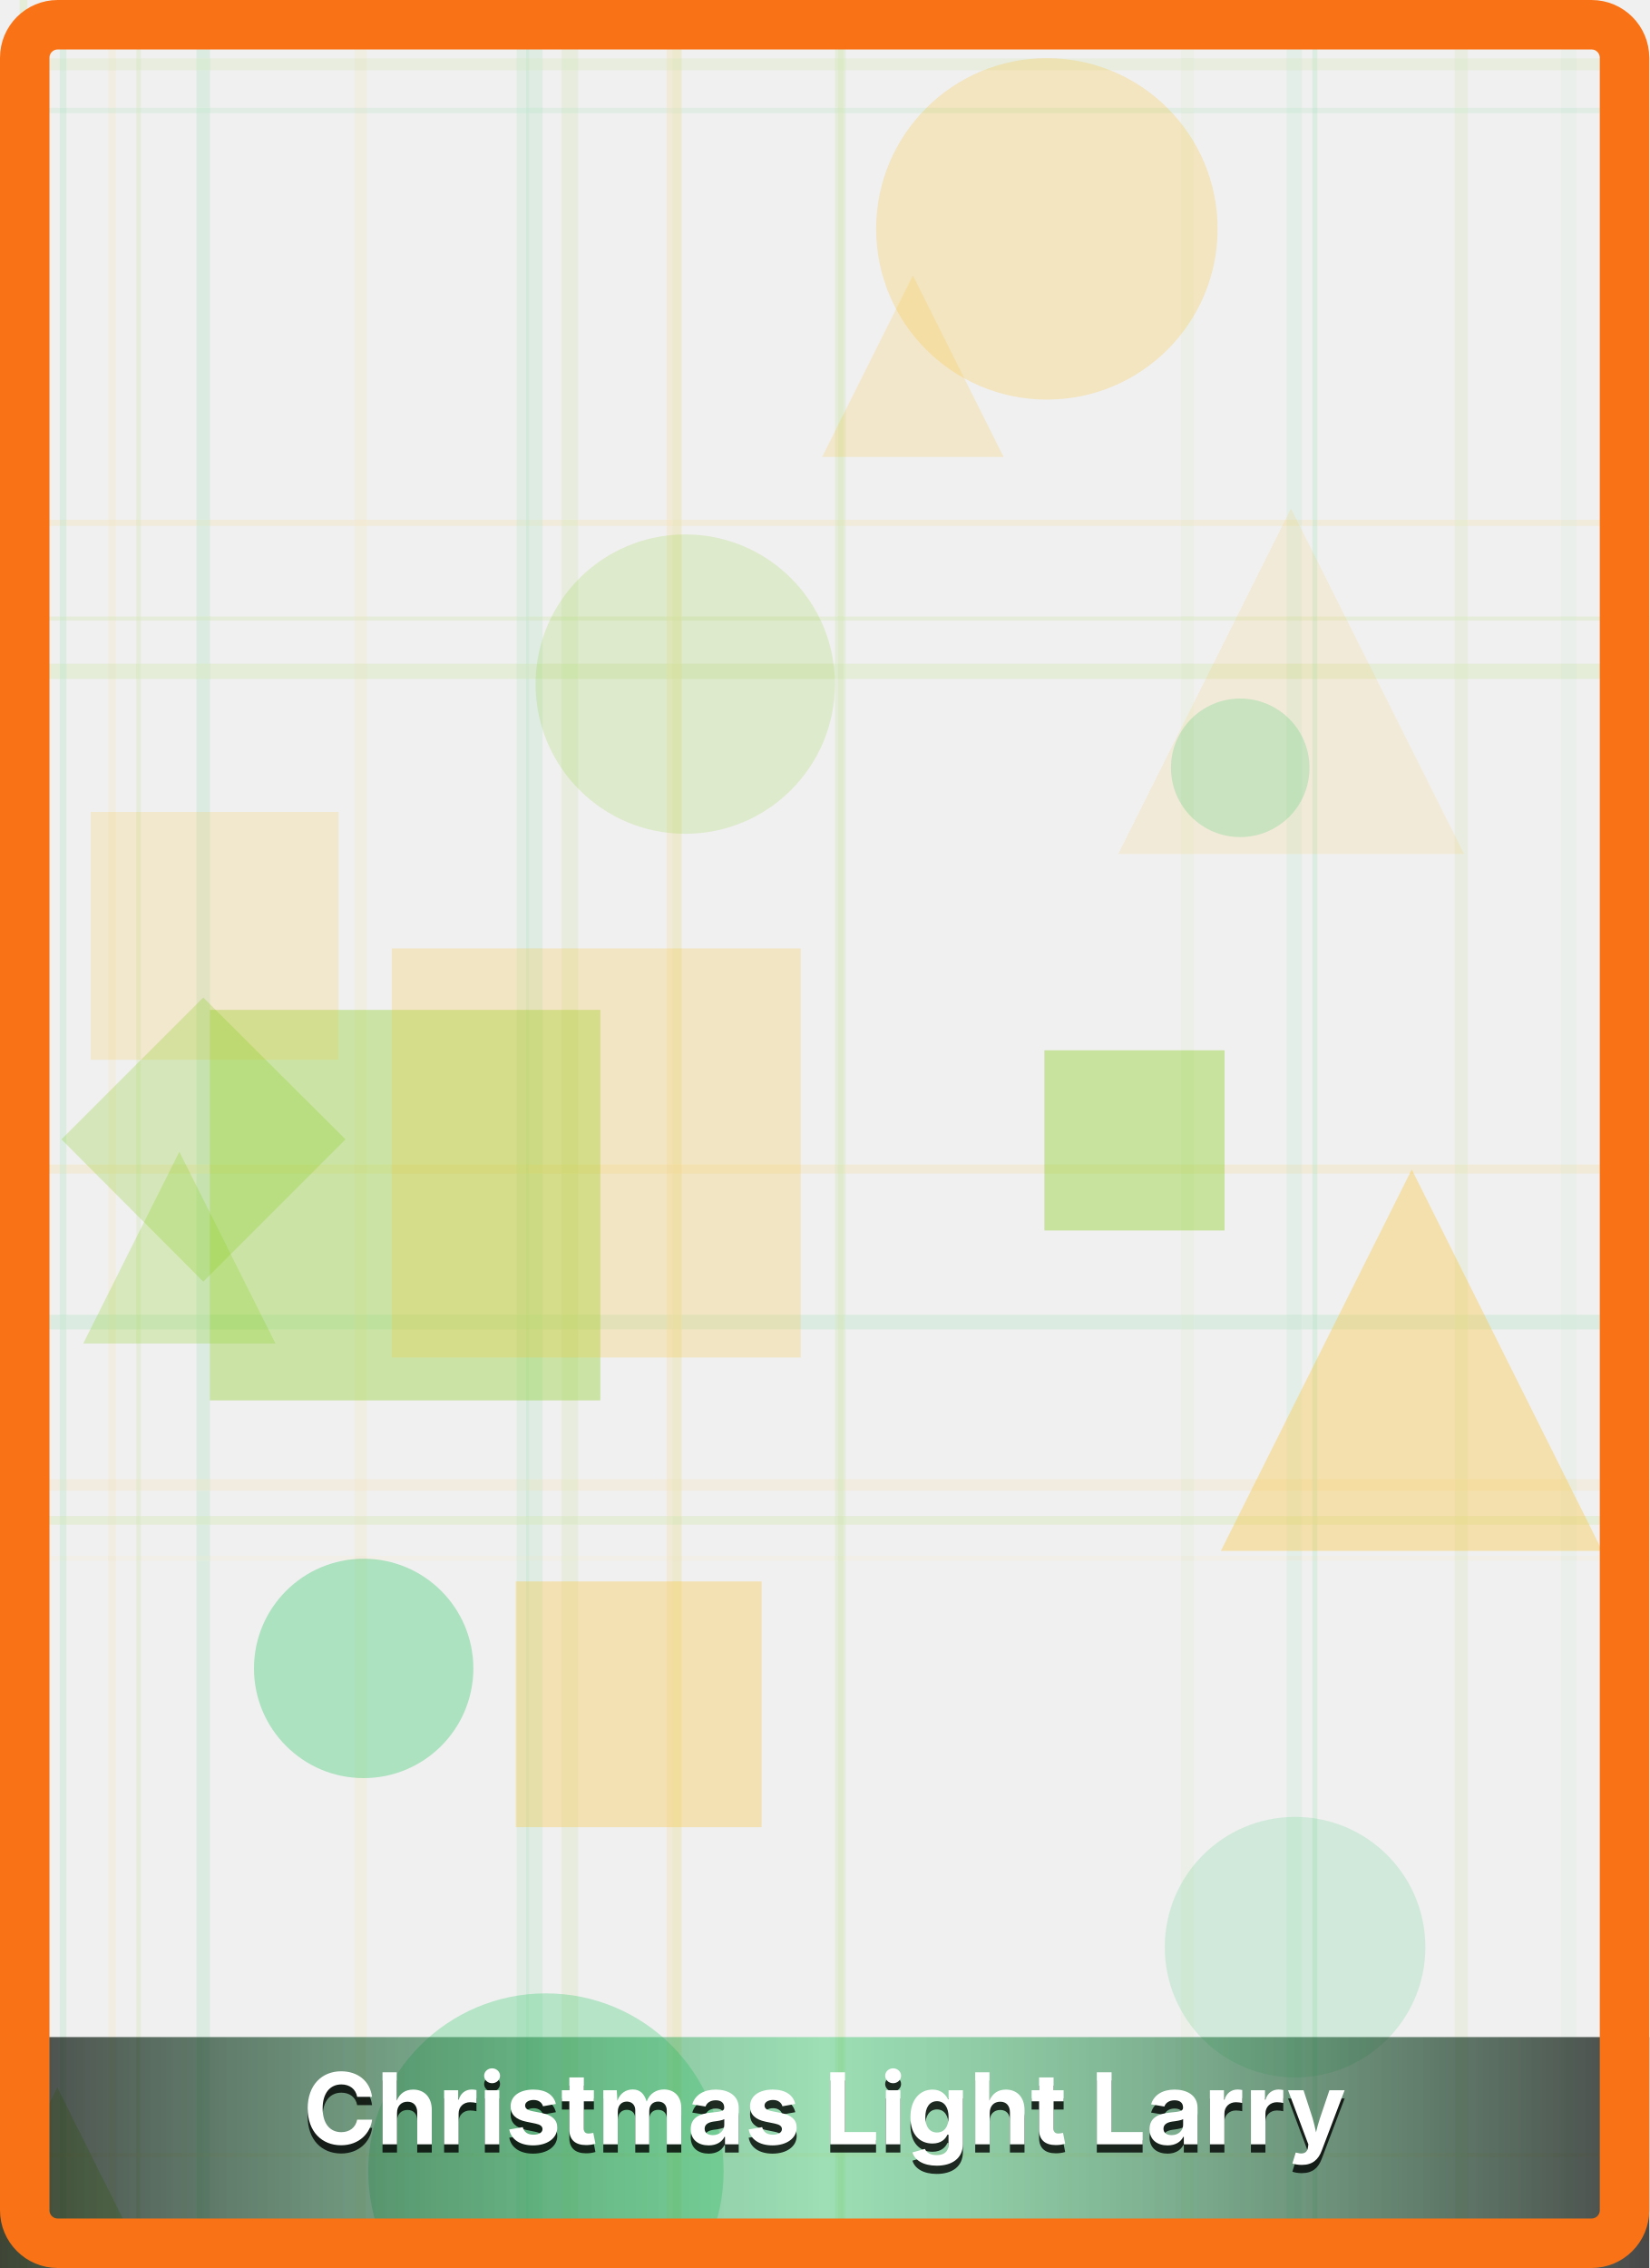
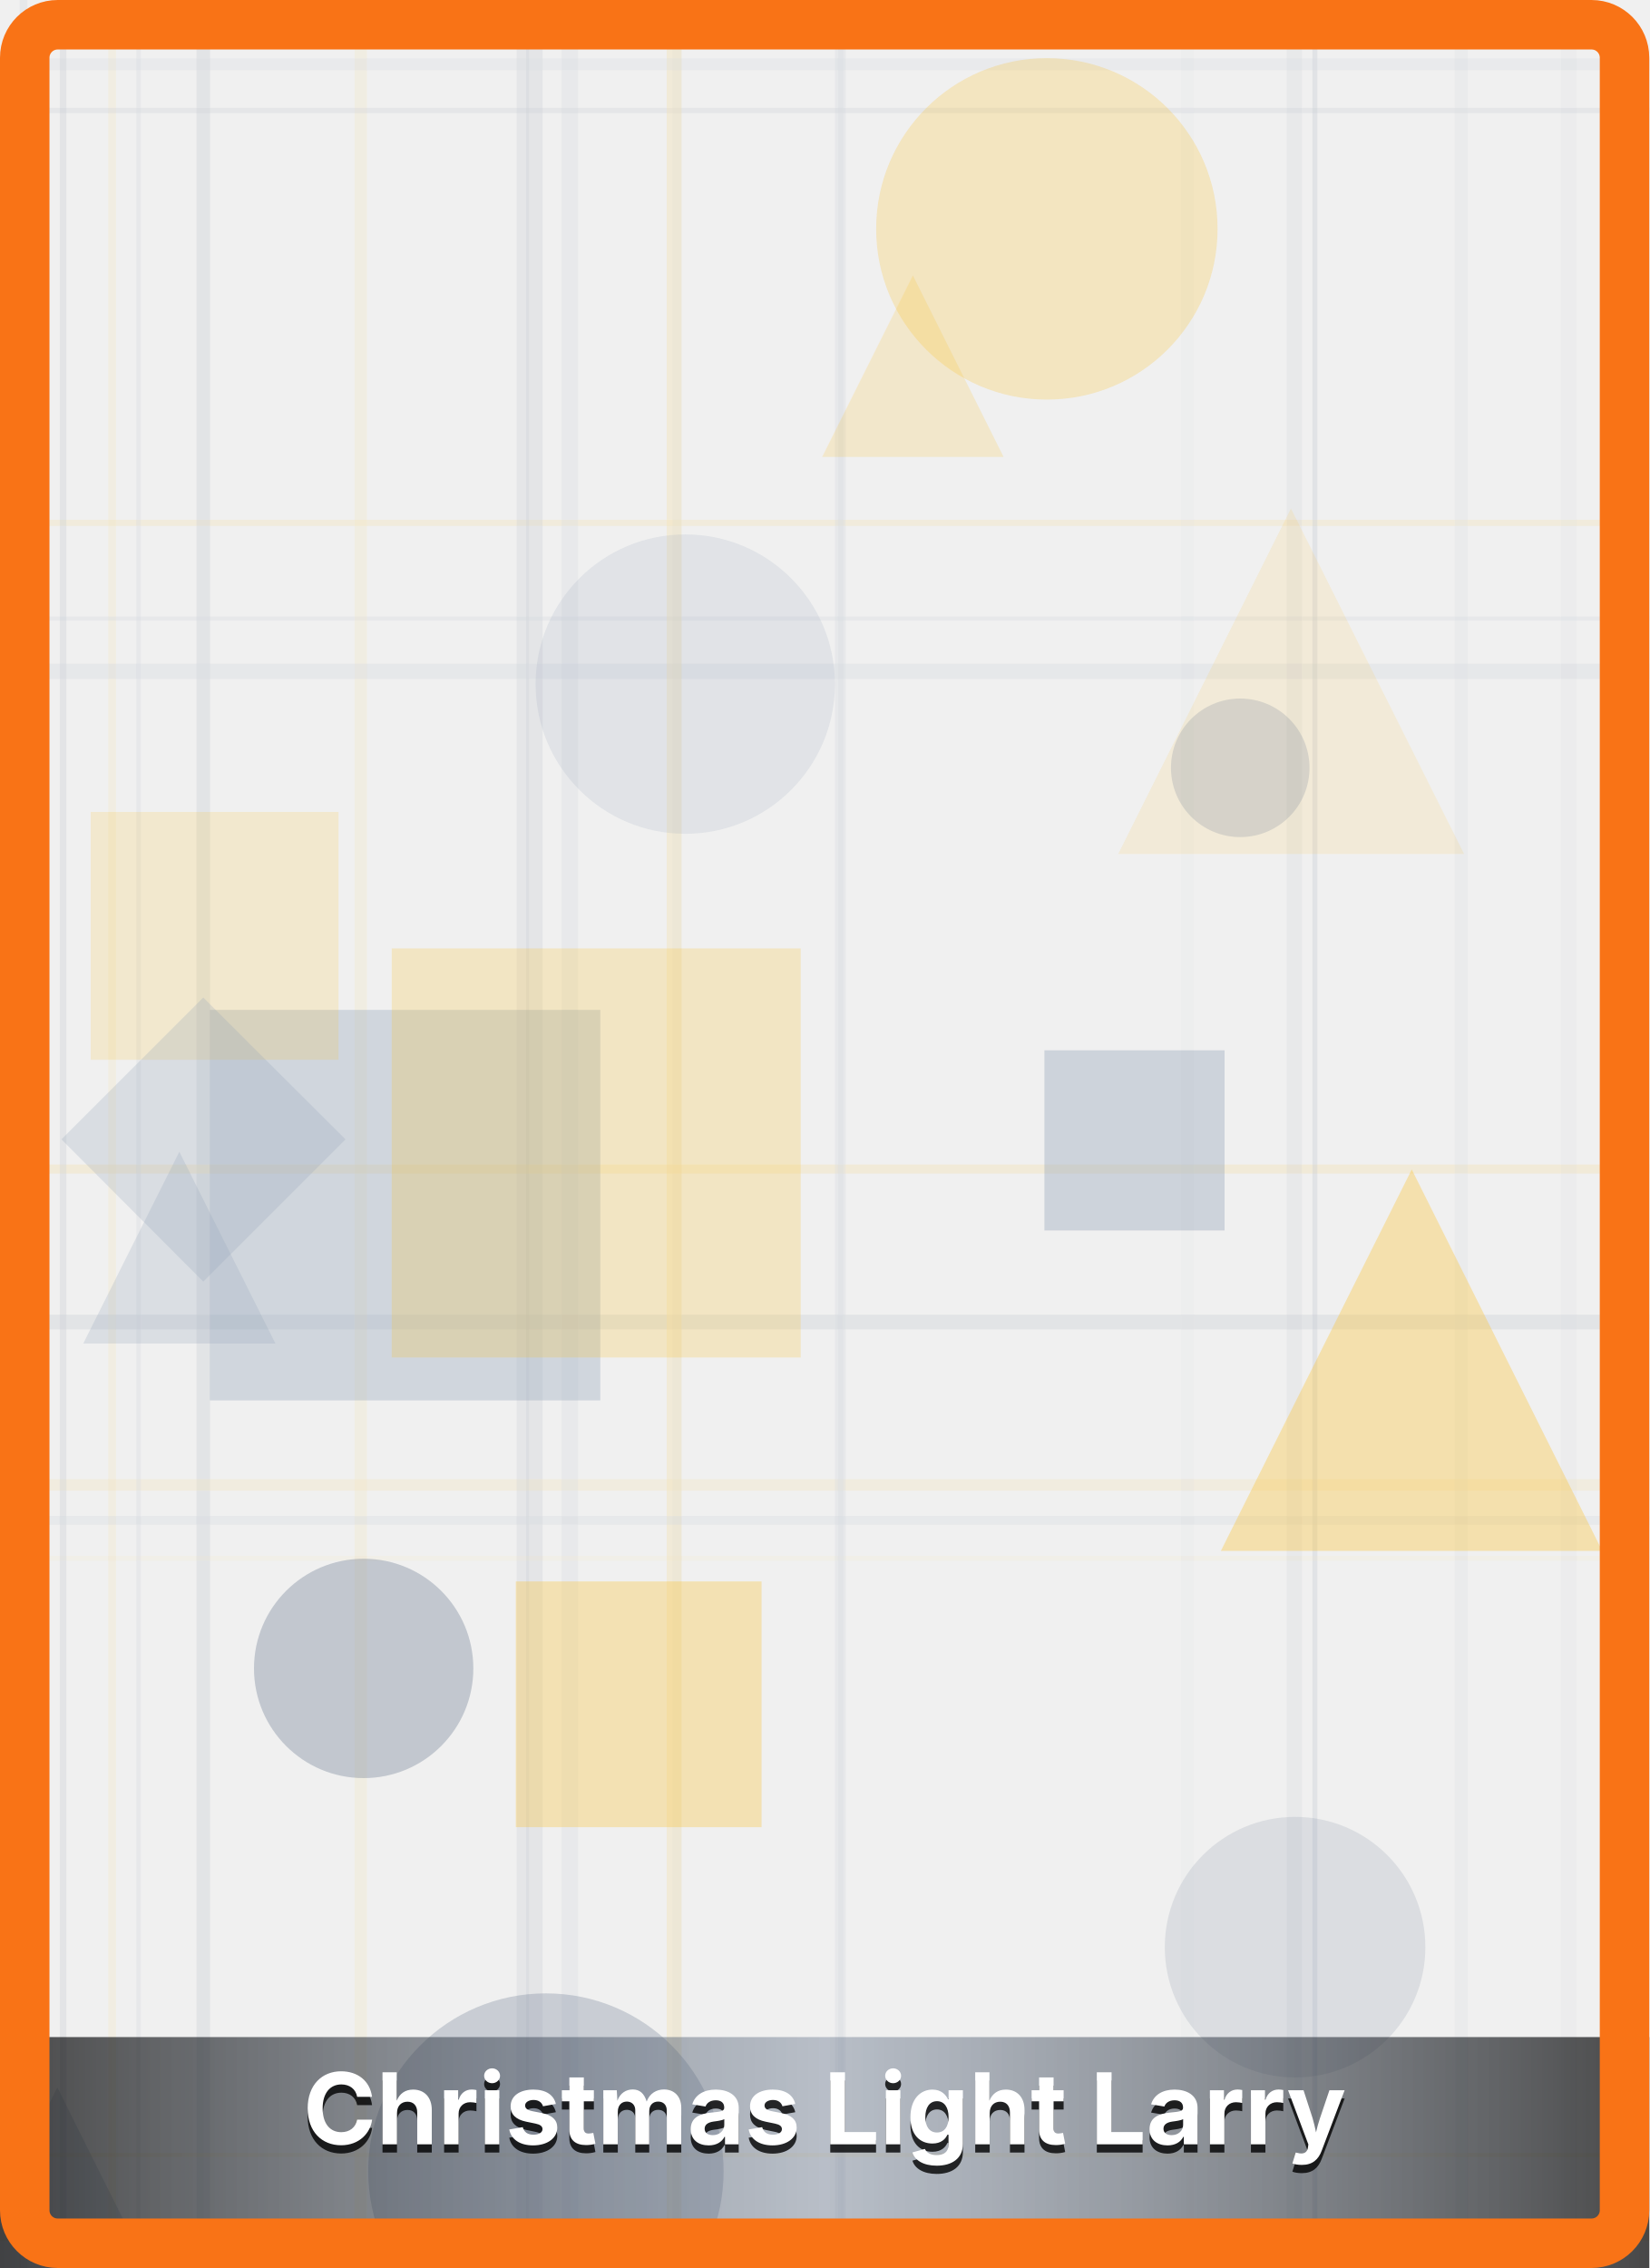
<svg xmlns="http://www.w3.org/2000/svg" viewBox="0 0 400 550" width="400" height="550">
  <defs>
    <linearGradient id="bg-gradient-holiday_001" x1="0%" y1="0%" x2="100%" y2="100%">
-       <stop offset="0%" style="stop-color:#22c55e;stop-opacity:0.26" />
-       <stop offset="50%" style="stop-color:#84cc16;stop-opacity:0.4" />
-       <stop offset="100%" style="stop-color:#22c55e;stop-opacity:0.26" />
+       <stop offset="0%" style="stop-color:#64748b;stop-opacity:0.26" />
+       <stop offset="50%" style="stop-color:#94a3b8;stop-opacity:0.4" />
+       <stop offset="100%" style="stop-color:#64748b;stop-opacity:0.26" />
    </linearGradient>
    <filter id="shadow-holiday_001">
      <feDropShadow dx="0" dy="2" stdDeviation="3" flood-opacity="0.8" />
    </filter>
  </defs>
  <rect width="400" height="550" fill="url(#bg-gradient-0.47044851491227746)" />
  <g opacity="0.3">
    <line x1="0" y1="126.8" x2="400" y2="126.8" stroke="#fbbf24" stroke-width="1.5" opacity="0.32" />
    <line x1="27.2" y1="0" x2="27.2" y2="550" stroke="#fbbf24" stroke-width="1.9" opacity="0.23" />
-     <line x1="129.6" y1="0" x2="129.6" y2="550" stroke="#22c55e" stroke-width="4.0" opacity="0.29" />
-     <line x1="49.3" y1="0" x2="49.3" y2="550" stroke="#22c55e" stroke-width="3.3" opacity="0.31" />
-     <line x1="0" y1="150.0" x2="400" y2="150.0" stroke="#84cc16" stroke-width="1.0" opacity="0.33" />
-     <line x1="5.7" y1="0" x2="5.7" y2="550" stroke="#84cc16" stroke-width="1.9" opacity="0.37" />
+     <line x1="129.6" y1="0" x2="129.6" y2="550" stroke="#64748b" stroke-width="4.0" opacity="0.29" />
+     <line x1="49.3" y1="0" x2="49.3" y2="550" stroke="#64748b" stroke-width="3.3" opacity="0.31" />
+     <line x1="0" y1="150.0" x2="400" y2="150.0" stroke="#94a3b8" stroke-width="1.0" opacity="0.33" />
+     <line x1="5.7" y1="0" x2="5.7" y2="550" stroke="#94a3b8" stroke-width="1.9" opacity="0.37" />
    <line x1="0" y1="541.7" x2="400" y2="541.7" stroke="#fbbf24" stroke-width="3.6" opacity="0.29" />
    <line x1="0" y1="360.1" x2="400" y2="360.1" stroke="#fbbf24" stroke-width="2.8" opacity="0.28" />
-     <line x1="0" y1="320.6" x2="400" y2="320.6" stroke="#22c55e" stroke-width="3.6" opacity="0.31" />
-     <line x1="164.2" y1="0" x2="164.2" y2="550" stroke="#84cc16" stroke-width="2.2" opacity="0.26" />
+     <line x1="0" y1="320.6" x2="400" y2="320.6" stroke="#64748b" stroke-width="3.6" opacity="0.31" />
+     <line x1="164.2" y1="0" x2="164.2" y2="550" stroke="#94a3b8" stroke-width="2.2" opacity="0.26" />
    <line x1="0" y1="283.5" x2="400" y2="283.5" stroke="#fbbf24" stroke-width="2.2" opacity="0.39" />
    <line x1="87.5" y1="0" x2="87.5" y2="550" stroke="#fbbf24" stroke-width="3.0" opacity="0.22" />
-     <line x1="138.2" y1="0" x2="138.2" y2="550" stroke="#84cc16" stroke-width="4.0" opacity="0.27" />
-     <line x1="313.9" y1="0" x2="313.9" y2="550" stroke="#22c55e" stroke-width="3.7" opacity="0.20" />
-     <line x1="126.8" y1="0" x2="126.8" y2="550" stroke="#22c55e" stroke-width="3.0" opacity="0.26" />
-     <line x1="0" y1="26.8" x2="400" y2="26.8" stroke="#22c55e" stroke-width="1.3" opacity="0.26" />
-     <line x1="0" y1="162.8" x2="400" y2="162.8" stroke="#84cc16" stroke-width="3.7" opacity="0.37" />
+     <line x1="138.2" y1="0" x2="138.2" y2="550" stroke="#94a3b8" stroke-width="4.0" opacity="0.27" />
+     <line x1="313.9" y1="0" x2="313.9" y2="550" stroke="#64748b" stroke-width="3.7" opacity="0.20" />
+     <line x1="126.8" y1="0" x2="126.8" y2="550" stroke="#64748b" stroke-width="3.0" opacity="0.26" />
+     <line x1="0" y1="26.8" x2="400" y2="26.8" stroke="#64748b" stroke-width="1.3" opacity="0.26" />
+     <line x1="0" y1="162.8" x2="400" y2="162.8" stroke="#94a3b8" stroke-width="3.7" opacity="0.37" />
    <line x1="163.5" y1="0" x2="163.5" y2="550" stroke="#fbbf24" stroke-width="3.6" opacity="0.39" />
-     <line x1="318.9" y1="0" x2="318.9" y2="550" stroke="#22c55e" stroke-width="1.2" opacity="0.35" />
+     <line x1="318.9" y1="0" x2="318.9" y2="550" stroke="#64748b" stroke-width="1.2" opacity="0.35" />
    <line x1="0" y1="377.9" x2="400" y2="377.9" stroke="#fbbf24" stroke-width="1.2" opacity="0.14" />
-     <line x1="380.5" y1="0" x2="380.5" y2="550" stroke="#22c55e" stroke-width="3.8" opacity="0.10" />
-     <line x1="203.9" y1="0" x2="203.9" y2="550" stroke="#84cc16" stroke-width="1.3" opacity="0.29" />
-     <line x1="203.8" y1="0" x2="203.8" y2="550" stroke="#84cc16" stroke-width="2.6" opacity="0.32" />
-     <line x1="33.6" y1="0" x2="33.6" y2="550" stroke="#84cc16" stroke-width="1.1" opacity="0.31" />
-     <line x1="288.0" y1="0" x2="288.0" y2="550" stroke="#84cc16" stroke-width="3.1" opacity="0.14" />
-     <line x1="0" y1="15.6" x2="400" y2="15.6" stroke="#84cc16" stroke-width="2.9" opacity="0.25" />
-     <line x1="15.3" y1="0" x2="15.3" y2="550" stroke="#22c55e" stroke-width="1.6" opacity="0.32" />
-     <line x1="0" y1="368.7" x2="400" y2="368.7" stroke="#84cc16" stroke-width="2.1" opacity="0.36" />
+     <line x1="380.5" y1="0" x2="380.5" y2="550" stroke="#64748b" stroke-width="3.8" opacity="0.10" />
+     <line x1="203.9" y1="0" x2="203.9" y2="550" stroke="#94a3b8" stroke-width="1.3" opacity="0.29" />
+     <line x1="203.8" y1="0" x2="203.8" y2="550" stroke="#94a3b8" stroke-width="2.6" opacity="0.32" />
+     <line x1="33.6" y1="0" x2="33.6" y2="550" stroke="#94a3b8" stroke-width="1.1" opacity="0.31" />
+     <line x1="288.0" y1="0" x2="288.0" y2="550" stroke="#94a3b8" stroke-width="3.1" opacity="0.14" />
+     <line x1="0" y1="15.6" x2="400" y2="15.6" stroke="#94a3b8" stroke-width="2.9" opacity="0.25" />
+     <line x1="15.3" y1="0" x2="15.3" y2="550" stroke="#64748b" stroke-width="1.6" opacity="0.32" />
+     <line x1="0" y1="368.7" x2="400" y2="368.7" stroke="#94a3b8" stroke-width="2.1" opacity="0.36" />
    <line x1="0" y1="522.6" x2="400" y2="522.6" stroke="#fbbf24" stroke-width="1.0" opacity="0.28" />
-     <line x1="354.4" y1="0" x2="354.4" y2="550" stroke="#84cc16" stroke-width="3.2" opacity="0.22" />
+     <line x1="354.4" y1="0" x2="354.4" y2="550" stroke="#94a3b8" stroke-width="3.2" opacity="0.22" />
  </g>
-   <polygon points="43.5,279.3 66.8,325.8 20.2,325.8" fill="#84cc16" opacity="0.24" />
-   <rect x="50.9" y="244.9" width="94.7" height="94.7" fill="#84cc16" opacity="0.34" />
-   <circle cx="314.1" cy="472.2" r="31.6" fill="#22c55e" opacity="0.15" />
+   <polygon points="43.5,279.3 66.8,325.8 20.2,325.8" fill="#94a3b8" opacity="0.24" />
+   <rect x="50.9" y="244.9" width="94.7" height="94.7" fill="#94a3b8" opacity="0.34" />
+   <circle cx="314.1" cy="472.2" r="31.6" fill="#64748b" opacity="0.15" />
  <polygon points="221.4,66.8 243.4,110.8 199.4,110.8" fill="#fbbf24" opacity="0.18" />
  <circle cx="253.9" cy="55.5" r="41.4" fill="#fbbf24" opacity="0.24" />
-   <circle cx="166.2" cy="165.9" r="36.3" fill="#84cc16" opacity="0.17" />
-   <circle cx="132.4" cy="526.5" r="43.1" fill="#22c55e" opacity="0.28" />
-   <circle cx="88.2" cy="404.6" r="26.6" fill="#22c55e" opacity="0.33" />
+   <circle cx="166.2" cy="165.9" r="36.3" fill="#94a3b8" opacity="0.17" />
+   <circle cx="132.4" cy="526.5" r="43.1" fill="#64748b" opacity="0.28" />
+   <circle cx="88.2" cy="404.6" r="26.6" fill="#64748b" opacity="0.33" />
  <rect x="95.0" y="230.0" width="99.2" height="99.2" fill="#fbbf24" opacity="0.22" />
  <rect x="22.0" y="196.9" width="60.1" height="60.1" fill="#fbbf24" opacity="0.17" />
  <polygon points="313.1,123.3 355.1,207.1 271.2,207.1" fill="#fbbf24" opacity="0.12" />
  <polygon points="342.4,283.6 388.6,376.1 296.1,376.1" fill="#fbbf24" opacity="0.33" />
-   <circle cx="300.8" cy="186.2" r="16.8" fill="#22c55e" opacity="0.20" />
-   <rect x="253.3" y="254.7" width="43.7" height="43.7" fill="#84cc16" opacity="0.38" />
-   <polygon points="49.3,241.9 83.8,276.3 49.3,310.8 14.9,276.3" fill="#84cc16" opacity="0.25" />
+   <circle cx="300.8" cy="186.2" r="16.8" fill="#64748b" opacity="0.20" />
+   <rect x="253.3" y="254.7" width="43.7" height="43.7" fill="#94a3b8" opacity="0.38" />
+   <polygon points="49.3,241.9 83.8,276.3 49.3,310.8 14.9,276.3" fill="#94a3b8" opacity="0.25" />
  <rect x="125.1" y="383.5" width="59.6" height="59.6" fill="#fbbf24" opacity="0.30" />
-   <polygon points="13.9,506.2 54.1,586.7 -26.4,586.7" fill="#84cc16" opacity="0.28" />
+   <polygon points="13.9,506.2 54.1,586.7 -26.4,586.7" fill="#94a3b8" opacity="0.28" />
  <defs>
    <linearGradient id="text-bg-21" x1="0%" y1="0%" x2="100%" y2="0%">
      <stop offset="0%" style="stop-color:#000000;stop-opacity:0.7" />
-       <stop offset="50%" style="stop-color:#22c55e;stop-opacity:0.4" />
+       <stop offset="50%" style="stop-color:#64748b;stop-opacity:0.4" />
      <stop offset="100%" style="stop-color:#000000;stop-opacity:0.7" />
    </linearGradient>
  </defs>
  <rect x="0" y="494" width="400" height="56" fill="url(#text-bg-21)" />
  <text x="200" y="522" font-family="system-ui, -apple-system, sans-serif" font-size="24" font-weight="bold" text-anchor="middle" fill="#000000" opacity="0.8">Christmas Light Larry</text>
  <text x="200" y="520" font-family="system-ui, -apple-system, sans-serif" font-size="24" font-weight="bold" text-anchor="middle" fill="#ffffff">Christmas Light Larry</text>
  <rect x="6" y="6" width="388" height="538" fill="none" stroke="#f97316" stroke-width="12" rx="8" ry="8" />
</svg>
